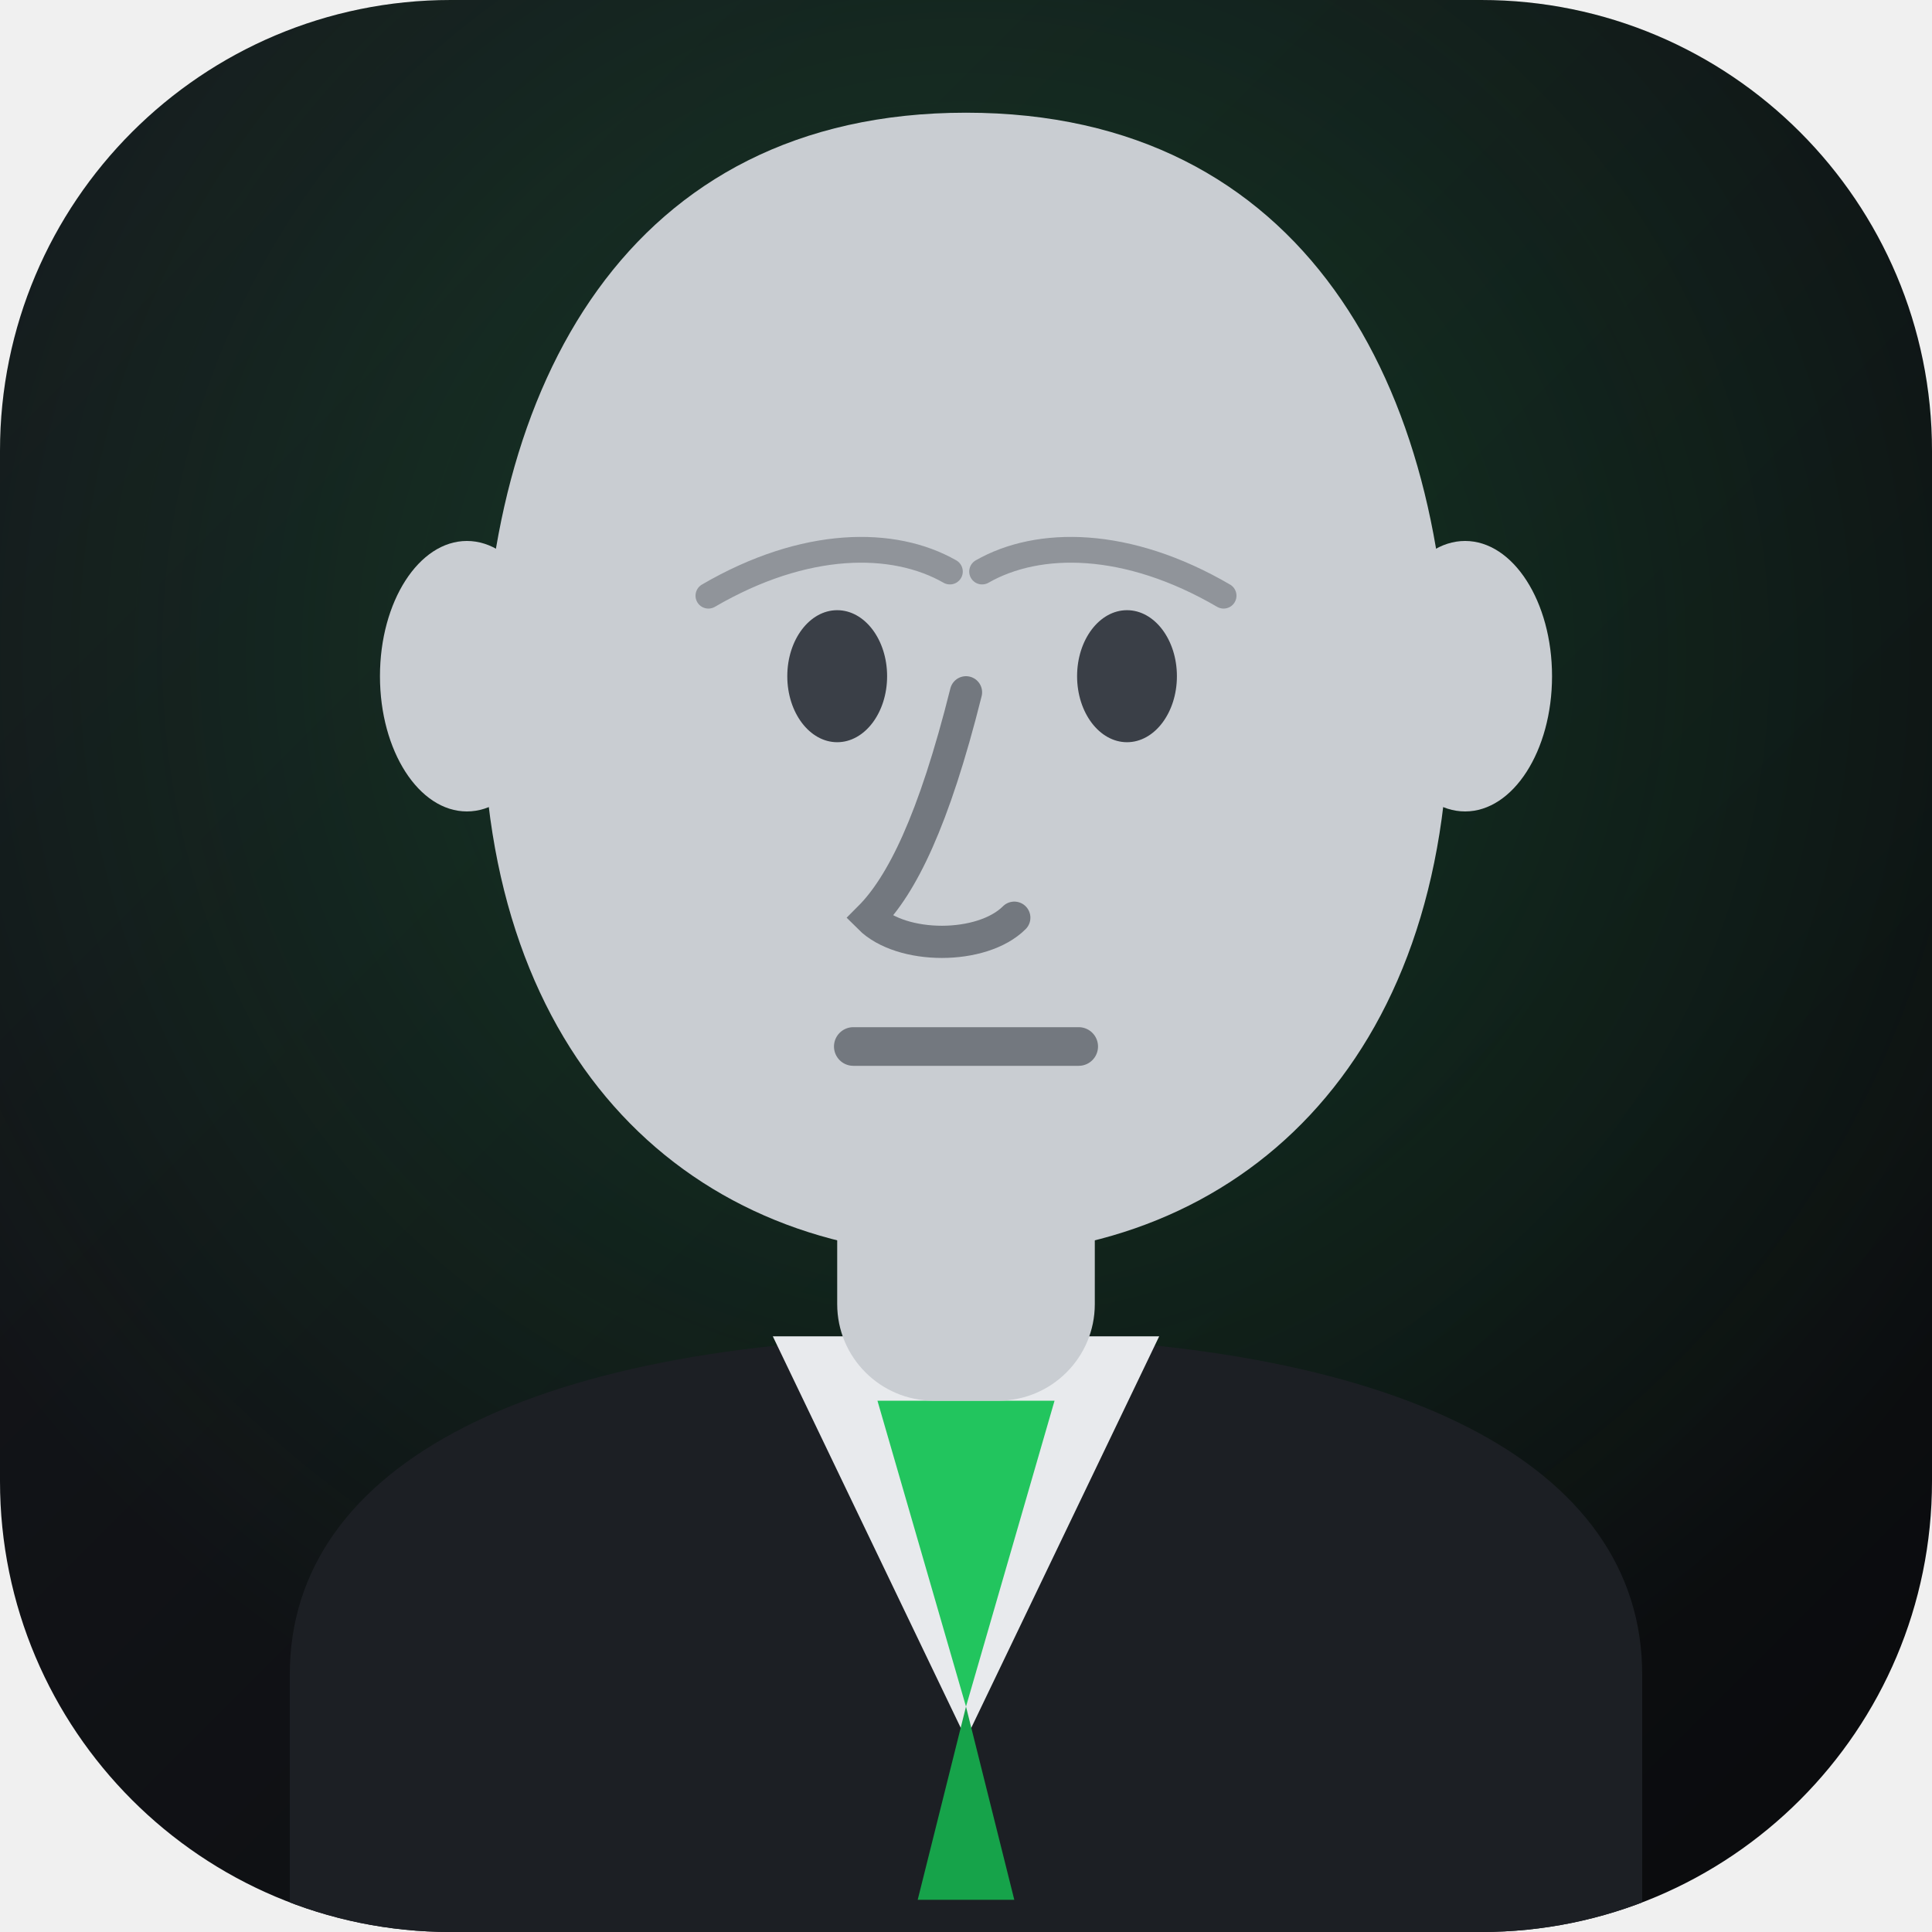
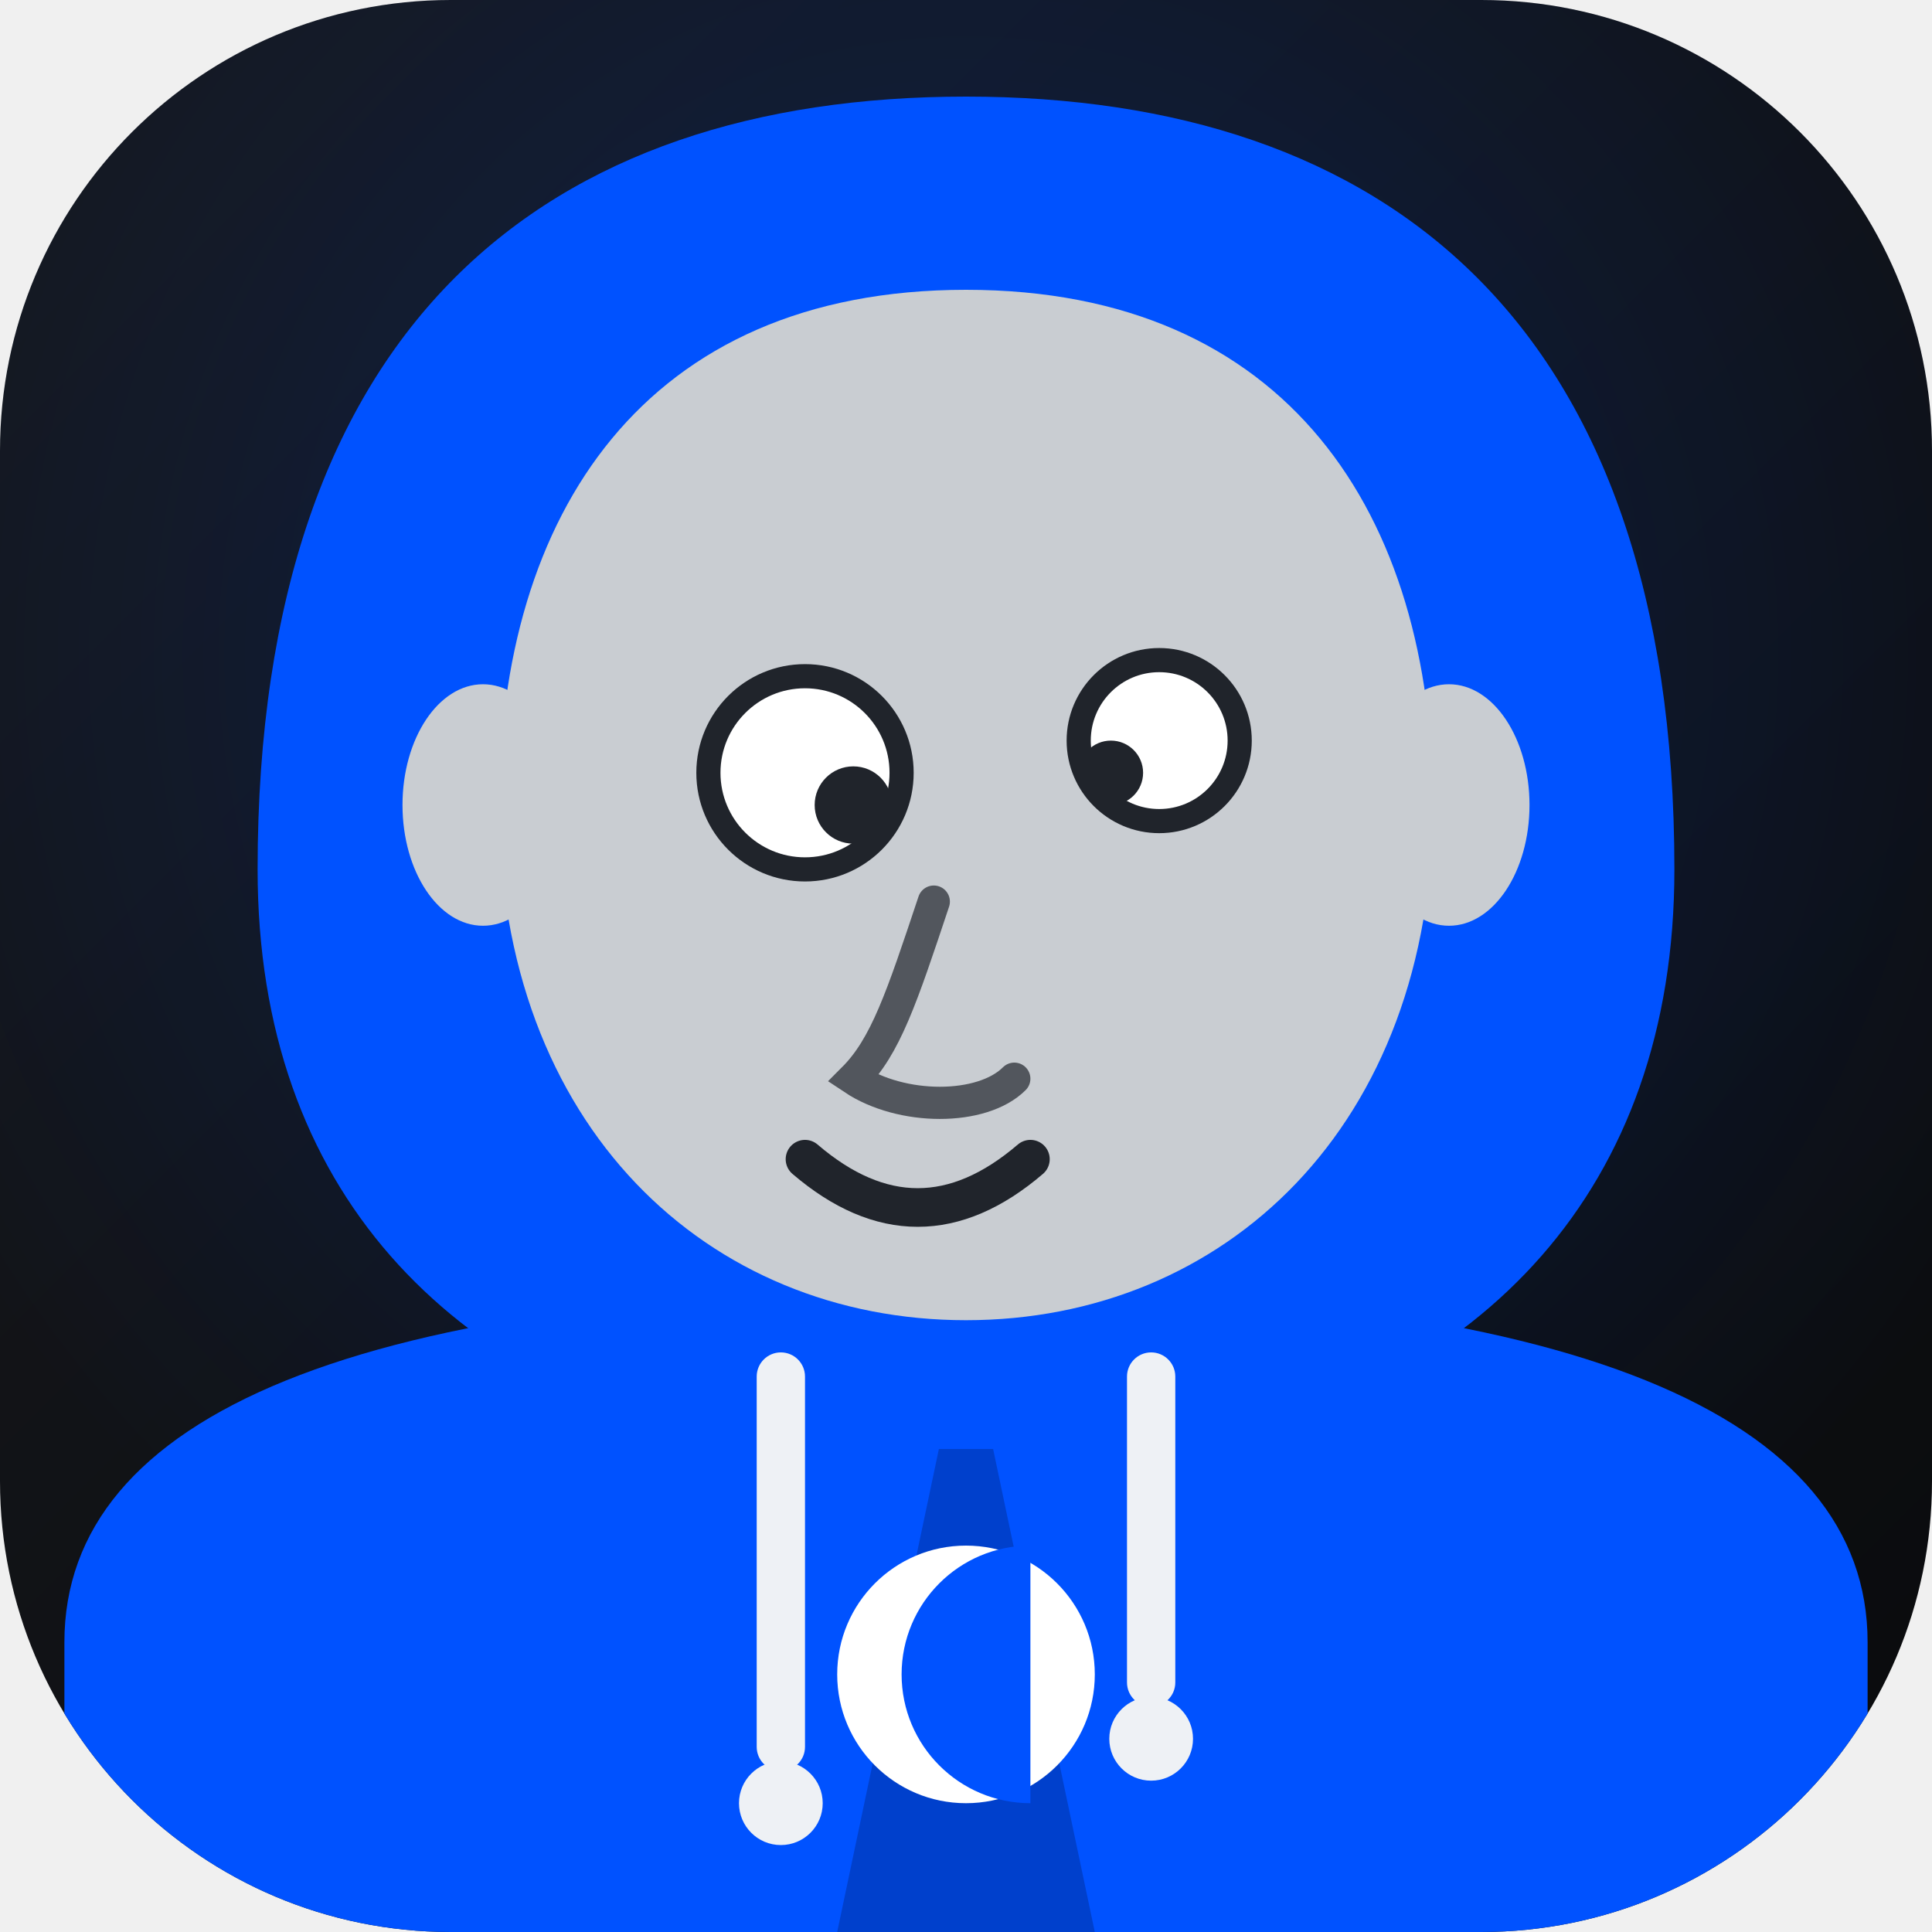
<svg xmlns="http://www.w3.org/2000/svg" viewBox="0 0 120 120" width="120" height="120" role="img" aria-label="stonked">
  <defs>
    <clipPath id="sd-clip">
      <rect width="120" height="120" rx="28" />
    </clipPath>
    <linearGradient id="sd-bg" x1="0" y1="0" x2="120" y2="120" gradientUnits="userSpaceOnUse">
      <stop stop-color="#16181d" />
      <stop offset="1" stop-color="#0a0b0d" />
    </linearGradient>
-     <radialGradient id="sd-glow" cx="0.5" cy="0.34" r="0.62">
-       <stop stop-color="#22c55e" stop-opacity="0.22" />
-       <stop offset="1" stop-color="#22c55e" stop-opacity="0" />
+     <radialGradient id="sd-glow" cx="0.5" cy="0.34" r="0.6">
+       <stop stop-color="#0052FF" stop-opacity="0.22" />
+       <stop offset="1" stop-color="#0052FF" stop-opacity="0" />
    </radialGradient>
  </defs>
  <g clip-path="url(#sd-clip)">
    <rect width="120" height="120" fill="url(#sd-bg)" />
    <rect width="120" height="120" fill="url(#sd-glow)" />
-     <path d="M18 120 V104 C18 91 33 83 60 83 C87 83 102 91 102 104 V120 Z" fill="#1c1f24" />
-     <path d="M48 83 L60 108 L72 83 Z" fill="#e8eaed" />
-     <path d="M60 106 L54.5 87 H65.5 Z" fill="#22c55e" />
-     <path d="M60 106 L57 118 H63 Z" fill="#16a34a" />
-     <rect x="52" y="69" width="16" height="18" rx="6" fill="#c9cdd2" />
-     <ellipse cx="29" cy="42" rx="5.4" ry="8.4" fill="#c9cdd2" />
-     <ellipse cx="91" cy="42" rx="5.4" ry="8.4" fill="#c9cdd2" />
-     <path d="M60 7 C39 7 30 24 30 44 C30 66 43 78 60 78 C77 78 90 66 90 44 C90 24 81 7 60 7 Z" fill="#c9cdd2" />
-     <path d="M44 37 C50 33.5 55.5 33.5 59 35.5 M76 37 C70 33.5 64.5 33.5 61 35.5" stroke="#3a3f47" stroke-width="1.6" fill="none" opacity="0.4" stroke-linecap="round" />
-     <ellipse cx="52" cy="42" rx="3.1" ry="4.1" fill="#3a3f47" />
-     <ellipse cx="70" cy="42" rx="3.1" ry="4.1" fill="#3a3f47" />
-     <path d="M60 43 C58 51 56 55 54 57 C56 59 61 59 63 57" stroke="#3a3f47" stroke-width="2" fill="none" stroke-linecap="round" opacity="0.6" />
-     <path d="M53 65 H67" stroke="#3a3f47" stroke-width="2.4" stroke-linecap="round" opacity="0.6" />
+     <path d="M4 120 V102 C4 88 22 80 60 80 C98 80 116 88 116 102 V120 Z" fill="#0052FF" />
+     <path d="M60 82 L52 120 H68 Z" fill="#0040cc" />
+     <g transform="translate(60 104)">
+       <circle r="8" fill="#fff" />
+       <path d="M4 -8 A8 8 0 1 0 4 8 Z" fill="#0052FF" />
+     </g>
+     <path d="M16 54 C16 20 34 6 60 6 C86 6 104 20 104 54 C104 74 92 86 74 90 L46 90 C28 86 16 74 16 54 Z" fill="#0052FF" />
+     <rect x="47" y="84" width="3" height="26" rx="1.5" fill="#eef1f5" />
+     <rect x="70" y="84" width="3" height="22" rx="1.5" fill="#eef1f5" />
+     <circle cx="48.5" cy="112" r="2.6" fill="#eef1f5" />
+     <circle cx="71.5" cy="108" r="2.6" fill="#eef1f5" />
+     <ellipse cx="30" cy="50" rx="5" ry="7.5" fill="#c9cdd2" />
+     <ellipse cx="90" cy="50" rx="5" ry="7.5" fill="#c9cdd2" />
+     <path d="M60 18 C40 18 31 32 31 50 C31 70 44 82 60 82 C76 82 89 70 89 50 C89 32 80 18 60 18 Z" fill="#c9cdd2" />
+     <circle cx="50" cy="48" r="6" fill="#fff" stroke="#20242b" stroke-width="1.5" />
+     <circle cx="53" cy="50" r="2.4" fill="#20242b" />
+     <circle cx="72" cy="46" r="5" fill="#fff" stroke="#20242b" stroke-width="1.5" />
+     <circle cx="69" cy="48" r="2" fill="#20242b" />
+     <path d="M58 56 C56 62 55 65 53 67 C56 69 61 69 63 67" stroke="#20242b" stroke-width="2" fill="none" stroke-linecap="round" opacity="0.7" />
+     <path d="M50 72 Q57 78 64 72" stroke="#20242b" stroke-width="2.4" fill="none" stroke-linecap="round" />
  </g>
</svg>
